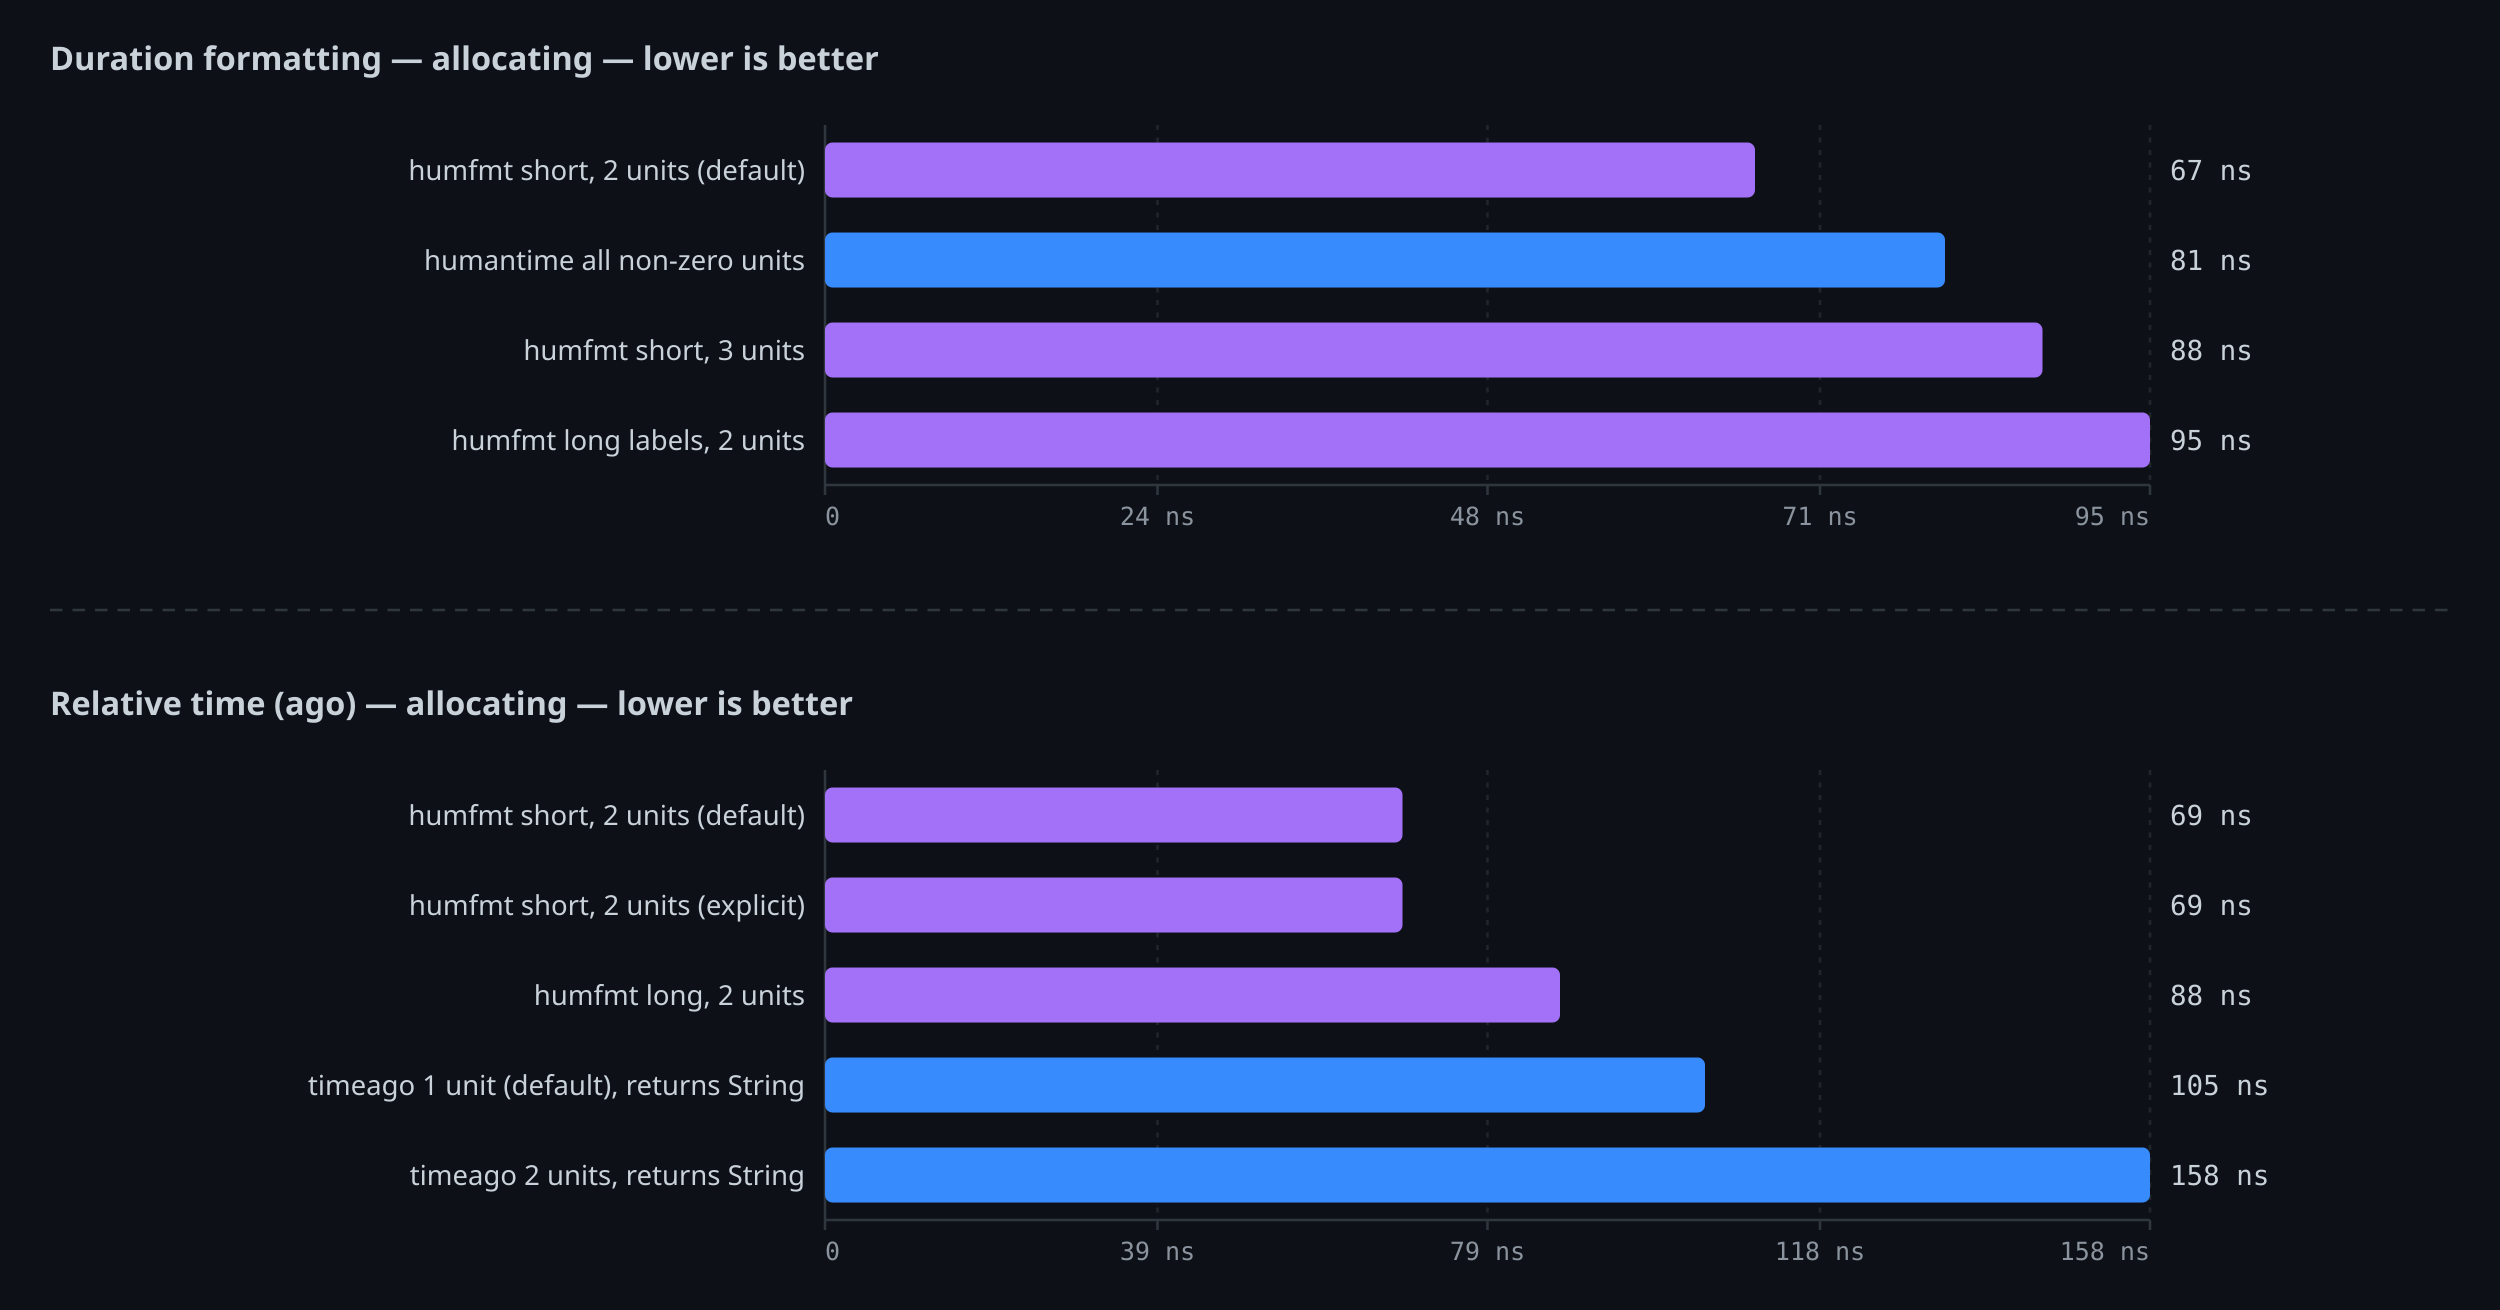
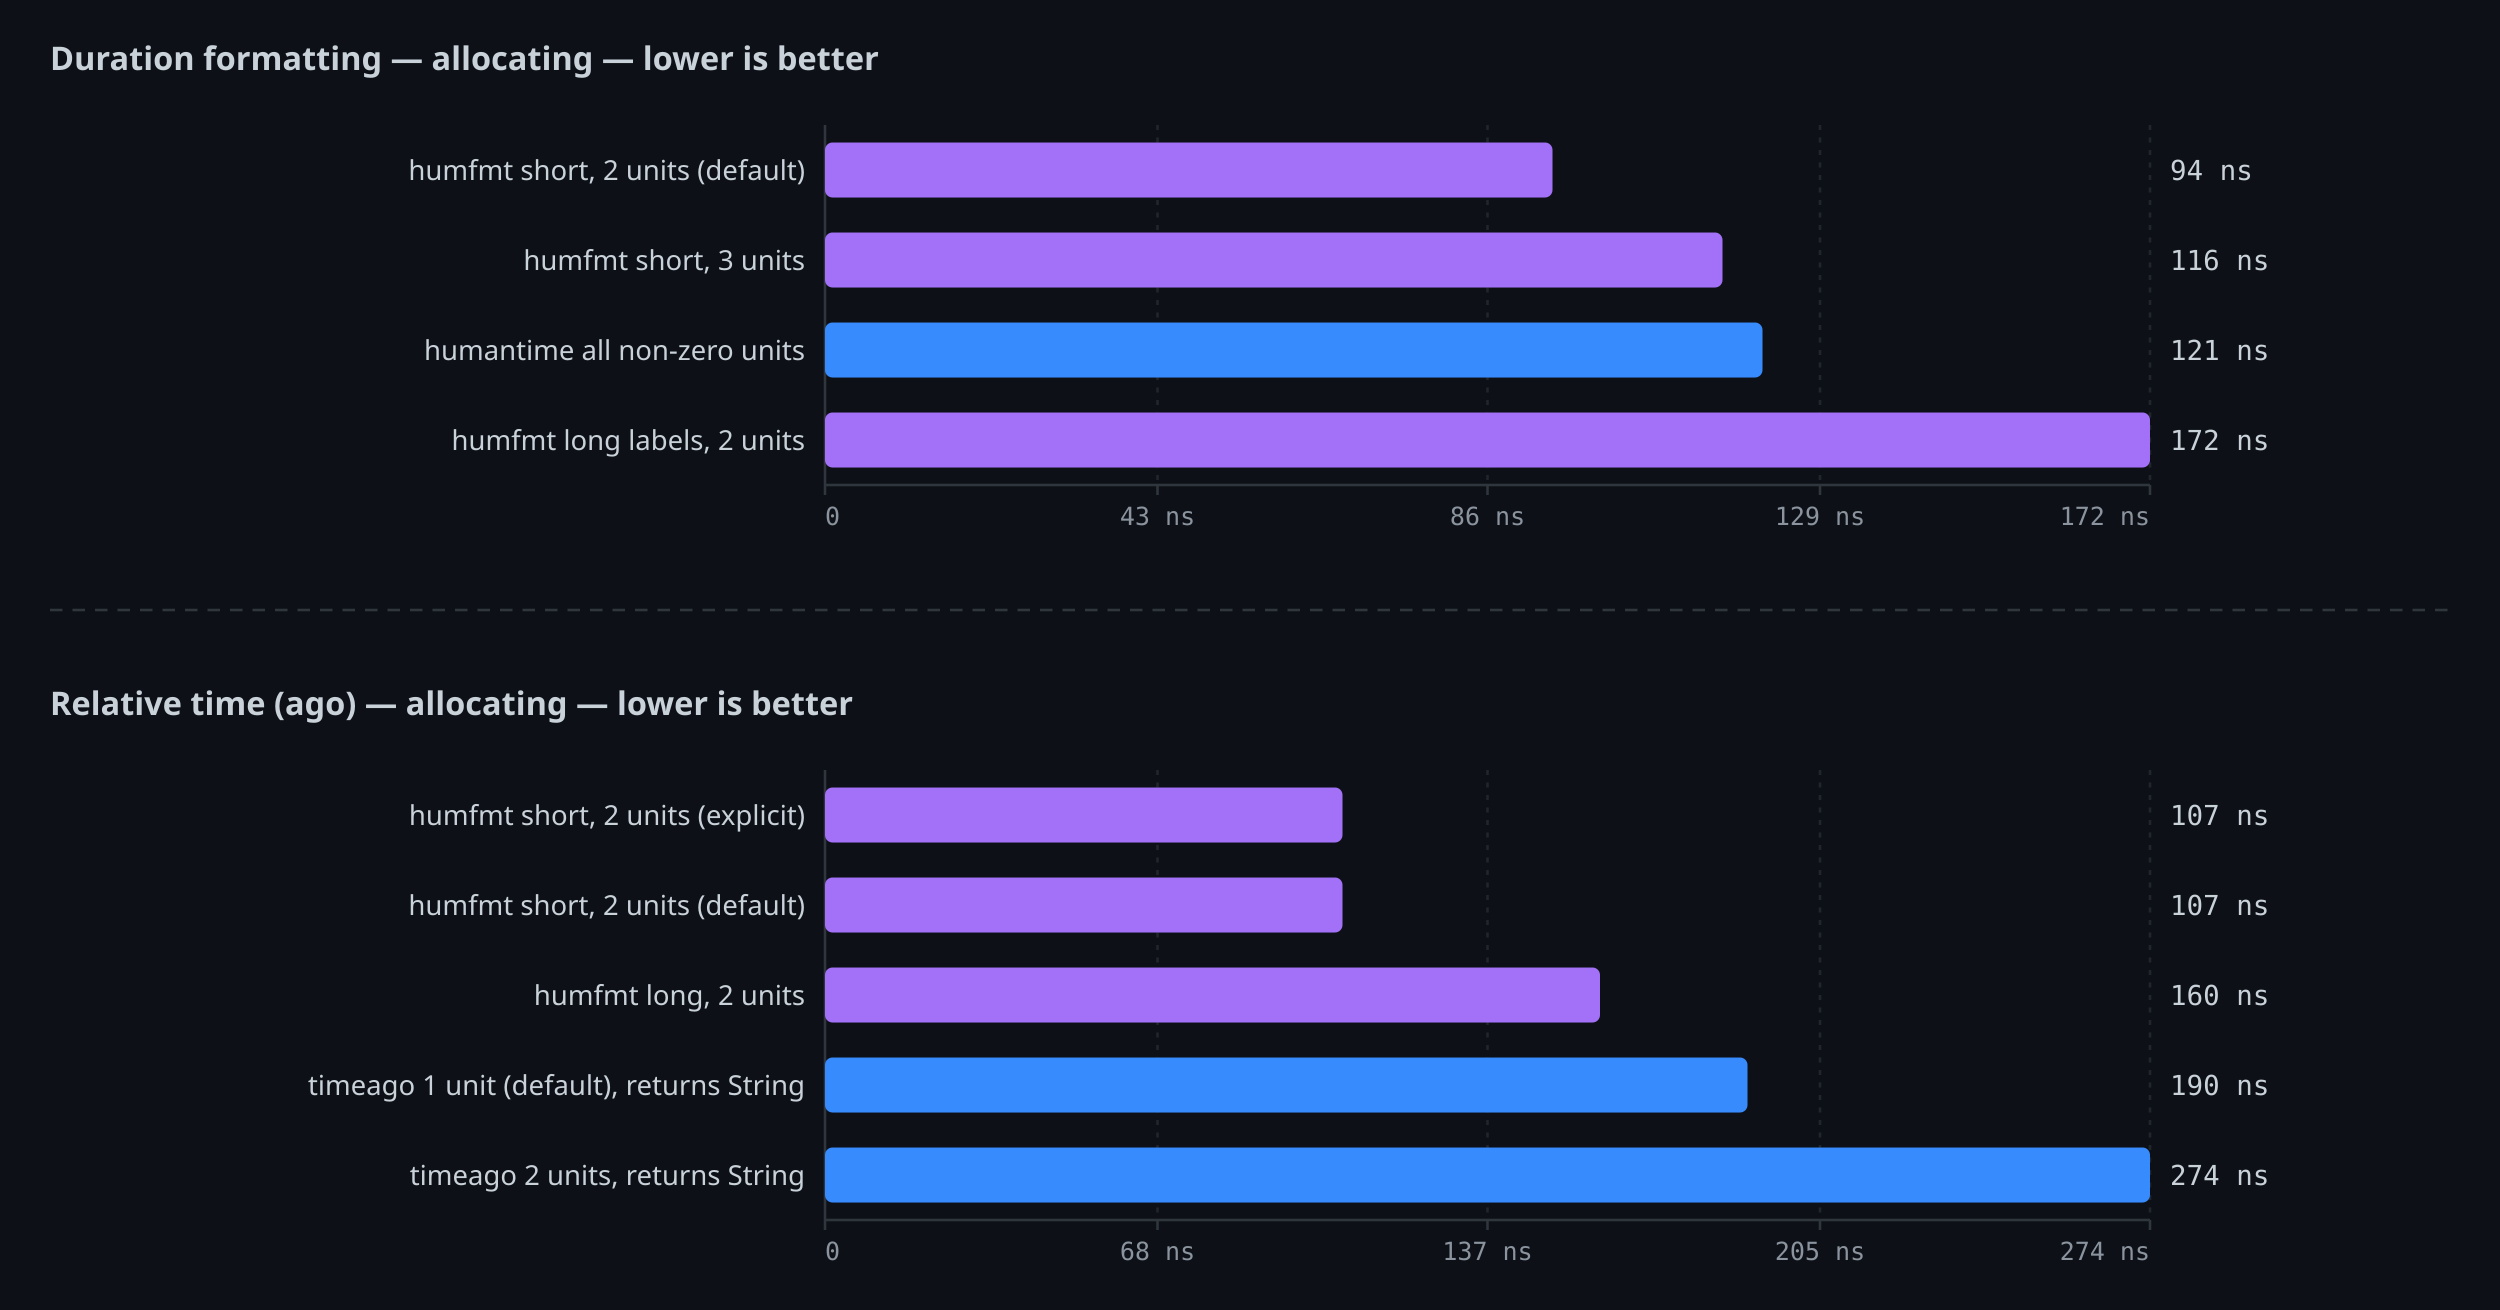
<svg xmlns="http://www.w3.org/2000/svg" width="1000" height="524" viewBox="0 0 1000 524">
  <rect width="100%" height="100%" fill="#0d1117" />
  <text x="20" y="28" fill="#c9d1d9" font-family="ui-sans-serif,system-ui,sans-serif" font-size="13" font-weight="600">Duration formatting — allocating — lower is better</text>
  <line x1="330" y1="50" x2="330" y2="194" stroke="#30363d" stroke-width="1" />
  <line x1="330" y1="194" x2="860" y2="194" stroke="#30363d" stroke-width="1" />
  <line x1="330" y1="194" x2="330" y2="198" stroke="#30363d" stroke-width="1" />
  <text x="330" y="210" fill="#8b949e" font-family="ui-monospace,monospace" font-size="10" text-anchor="start">0</text>
  <line x1="463" y1="50" x2="463" y2="194" stroke="#21262d" stroke-width="1" stroke-dasharray="2 3" />
  <line x1="463" y1="194" x2="463" y2="198" stroke="#30363d" stroke-width="1" />
-   <text x="463" y="210" fill="#8b949e" font-family="ui-monospace,monospace" font-size="10" text-anchor="middle">24 ns</text>
+   <text x="463" y="210" fill="#8b949e" font-family="ui-monospace,monospace" font-size="10" text-anchor="middle">43 ns</text>
  <line x1="595" y1="50" x2="595" y2="194" stroke="#21262d" stroke-width="1" stroke-dasharray="2 3" />
  <line x1="595" y1="194" x2="595" y2="198" stroke="#30363d" stroke-width="1" />
-   <text x="595" y="210" fill="#8b949e" font-family="ui-monospace,monospace" font-size="10" text-anchor="middle">48 ns</text>
+   <text x="595" y="210" fill="#8b949e" font-family="ui-monospace,monospace" font-size="10" text-anchor="middle">86 ns</text>
  <line x1="728" y1="50" x2="728" y2="194" stroke="#21262d" stroke-width="1" stroke-dasharray="2 3" />
  <line x1="728" y1="194" x2="728" y2="198" stroke="#30363d" stroke-width="1" />
-   <text x="728" y="210" fill="#8b949e" font-family="ui-monospace,monospace" font-size="10" text-anchor="middle">71 ns</text>
+   <text x="728" y="210" fill="#8b949e" font-family="ui-monospace,monospace" font-size="10" text-anchor="middle">129 ns</text>
  <line x1="860" y1="50" x2="860" y2="194" stroke="#21262d" stroke-width="1" stroke-dasharray="2 3" />
  <line x1="860" y1="194" x2="860" y2="198" stroke="#30363d" stroke-width="1" />
-   <text x="860" y="210" fill="#8b949e" font-family="ui-monospace,monospace" font-size="10" text-anchor="end">95 ns</text>
-   <rect x="330" y="57" width="372" height="22" fill="#a371f7" rx="3" />
+   <text x="860" y="210" fill="#8b949e" font-family="ui-monospace,monospace" font-size="10" text-anchor="end">172 ns</text>
+   <rect x="330" y="57" width="291" height="22" fill="#a371f7" rx="3" />
  <text x="322" y="72" fill="#c9d1d9" font-family="ui-sans-serif,system-ui,sans-serif" font-size="11" text-anchor="end">humfmt  short, 2 units (default)</text>
-   <text x="868" y="72" fill="#c9d1d9" font-family="ui-monospace,monospace" font-size="11">67 ns</text>
-   <rect x="330" y="93" width="448" height="22" fill="#388bfd" rx="3" />
-   <text x="322" y="108" fill="#c9d1d9" font-family="ui-sans-serif,system-ui,sans-serif" font-size="11" text-anchor="end">humantime  all non-zero units</text>
-   <text x="868" y="108" fill="#c9d1d9" font-family="ui-monospace,monospace" font-size="11">81 ns</text>
-   <rect x="330" y="129" width="487" height="22" fill="#a371f7" rx="3" />
-   <text x="322" y="144" fill="#c9d1d9" font-family="ui-sans-serif,system-ui,sans-serif" font-size="11" text-anchor="end">humfmt  short, 3 units</text>
-   <text x="868" y="144" fill="#c9d1d9" font-family="ui-monospace,monospace" font-size="11">88 ns</text>
+   <text x="868" y="72" fill="#c9d1d9" font-family="ui-monospace,monospace" font-size="11">94 ns</text>
+   <rect x="330" y="93" width="359" height="22" fill="#a371f7" rx="3" />
+   <text x="322" y="108" fill="#c9d1d9" font-family="ui-sans-serif,system-ui,sans-serif" font-size="11" text-anchor="end">humfmt  short, 3 units</text>
+   <text x="868" y="108" fill="#c9d1d9" font-family="ui-monospace,monospace" font-size="11">116 ns</text>
+   <rect x="330" y="129" width="375" height="22" fill="#388bfd" rx="3" />
+   <text x="322" y="144" fill="#c9d1d9" font-family="ui-sans-serif,system-ui,sans-serif" font-size="11" text-anchor="end">humantime  all non-zero units</text>
+   <text x="868" y="144" fill="#c9d1d9" font-family="ui-monospace,monospace" font-size="11">121 ns</text>
  <rect x="330" y="165" width="530" height="22" fill="#a371f7" rx="3" />
  <text x="322" y="180" fill="#c9d1d9" font-family="ui-sans-serif,system-ui,sans-serif" font-size="11" text-anchor="end">humfmt  long labels, 2 units</text>
-   <text x="868" y="180" fill="#c9d1d9" font-family="ui-monospace,monospace" font-size="11">95 ns</text>
+   <text x="868" y="180" fill="#c9d1d9" font-family="ui-monospace,monospace" font-size="11">172 ns</text>
  <line x1="20" y1="244" x2="980" y2="244" stroke="#30363d" stroke-width="1" stroke-dasharray="5 4" />
  <text x="20" y="286" fill="#c9d1d9" font-family="ui-sans-serif,system-ui,sans-serif" font-size="13" font-weight="600">Relative time (ago) — allocating — lower is better</text>
  <line x1="330" y1="308" x2="330" y2="488" stroke="#30363d" stroke-width="1" />
  <line x1="330" y1="488" x2="860" y2="488" stroke="#30363d" stroke-width="1" />
  <line x1="330" y1="488" x2="330" y2="492" stroke="#30363d" stroke-width="1" />
  <text x="330" y="504" fill="#8b949e" font-family="ui-monospace,monospace" font-size="10" text-anchor="start">0</text>
  <line x1="463" y1="308" x2="463" y2="488" stroke="#21262d" stroke-width="1" stroke-dasharray="2 3" />
  <line x1="463" y1="488" x2="463" y2="492" stroke="#30363d" stroke-width="1" />
-   <text x="463" y="504" fill="#8b949e" font-family="ui-monospace,monospace" font-size="10" text-anchor="middle">39 ns</text>
+   <text x="463" y="504" fill="#8b949e" font-family="ui-monospace,monospace" font-size="10" text-anchor="middle">68 ns</text>
  <line x1="595" y1="308" x2="595" y2="488" stroke="#21262d" stroke-width="1" stroke-dasharray="2 3" />
  <line x1="595" y1="488" x2="595" y2="492" stroke="#30363d" stroke-width="1" />
-   <text x="595" y="504" fill="#8b949e" font-family="ui-monospace,monospace" font-size="10" text-anchor="middle">79 ns</text>
+   <text x="595" y="504" fill="#8b949e" font-family="ui-monospace,monospace" font-size="10" text-anchor="middle">137 ns</text>
  <line x1="728" y1="308" x2="728" y2="488" stroke="#21262d" stroke-width="1" stroke-dasharray="2 3" />
  <line x1="728" y1="488" x2="728" y2="492" stroke="#30363d" stroke-width="1" />
-   <text x="728" y="504" fill="#8b949e" font-family="ui-monospace,monospace" font-size="10" text-anchor="middle">118 ns</text>
+   <text x="728" y="504" fill="#8b949e" font-family="ui-monospace,monospace" font-size="10" text-anchor="middle">205 ns</text>
  <line x1="860" y1="308" x2="860" y2="488" stroke="#21262d" stroke-width="1" stroke-dasharray="2 3" />
  <line x1="860" y1="488" x2="860" y2="492" stroke="#30363d" stroke-width="1" />
-   <text x="860" y="504" fill="#8b949e" font-family="ui-monospace,monospace" font-size="10" text-anchor="end">158 ns</text>
-   <rect x="330" y="315" width="231" height="22" fill="#a371f7" rx="3" />
-   <text x="322" y="330" fill="#c9d1d9" font-family="ui-sans-serif,system-ui,sans-serif" font-size="11" text-anchor="end">humfmt  short, 2 units (default)</text>
-   <text x="868" y="330" fill="#c9d1d9" font-family="ui-monospace,monospace" font-size="11">69 ns</text>
-   <rect x="330" y="351" width="231" height="22" fill="#a371f7" rx="3" />
-   <text x="322" y="366" fill="#c9d1d9" font-family="ui-sans-serif,system-ui,sans-serif" font-size="11" text-anchor="end">humfmt  short, 2 units (explicit)</text>
-   <text x="868" y="366" fill="#c9d1d9" font-family="ui-monospace,monospace" font-size="11">69 ns</text>
-   <rect x="330" y="387" width="294" height="22" fill="#a371f7" rx="3" />
+   <text x="860" y="504" fill="#8b949e" font-family="ui-monospace,monospace" font-size="10" text-anchor="end">274 ns</text>
+   <rect x="330" y="315" width="207" height="22" fill="#a371f7" rx="3" />
+   <text x="322" y="330" fill="#c9d1d9" font-family="ui-sans-serif,system-ui,sans-serif" font-size="11" text-anchor="end">humfmt  short, 2 units (explicit)</text>
+   <text x="868" y="330" fill="#c9d1d9" font-family="ui-monospace,monospace" font-size="11">107 ns</text>
+   <rect x="330" y="351" width="207" height="22" fill="#a371f7" rx="3" />
+   <text x="322" y="366" fill="#c9d1d9" font-family="ui-sans-serif,system-ui,sans-serif" font-size="11" text-anchor="end">humfmt  short, 2 units (default)</text>
+   <text x="868" y="366" fill="#c9d1d9" font-family="ui-monospace,monospace" font-size="11">107 ns</text>
+   <rect x="330" y="387" width="310" height="22" fill="#a371f7" rx="3" />
  <text x="322" y="402" fill="#c9d1d9" font-family="ui-sans-serif,system-ui,sans-serif" font-size="11" text-anchor="end">humfmt  long, 2 units</text>
-   <text x="868" y="402" fill="#c9d1d9" font-family="ui-monospace,monospace" font-size="11">88 ns</text>
-   <rect x="330" y="423" width="352" height="22" fill="#388bfd" rx="3" />
+   <text x="868" y="402" fill="#c9d1d9" font-family="ui-monospace,monospace" font-size="11">160 ns</text>
+   <rect x="330" y="423" width="369" height="22" fill="#388bfd" rx="3" />
  <text x="322" y="438" fill="#c9d1d9" font-family="ui-sans-serif,system-ui,sans-serif" font-size="11" text-anchor="end">timeago  1 unit (default), returns String</text>
-   <text x="868" y="438" fill="#c9d1d9" font-family="ui-monospace,monospace" font-size="11">105 ns</text>
+   <text x="868" y="438" fill="#c9d1d9" font-family="ui-monospace,monospace" font-size="11">190 ns</text>
  <rect x="330" y="459" width="530" height="22" fill="#388bfd" rx="3" />
  <text x="322" y="474" fill="#c9d1d9" font-family="ui-sans-serif,system-ui,sans-serif" font-size="11" text-anchor="end">timeago  2 units, returns String</text>
-   <text x="868" y="474" fill="#c9d1d9" font-family="ui-monospace,monospace" font-size="11">158 ns</text>
+   <text x="868" y="474" fill="#c9d1d9" font-family="ui-monospace,monospace" font-size="11">274 ns</text>
</svg>
